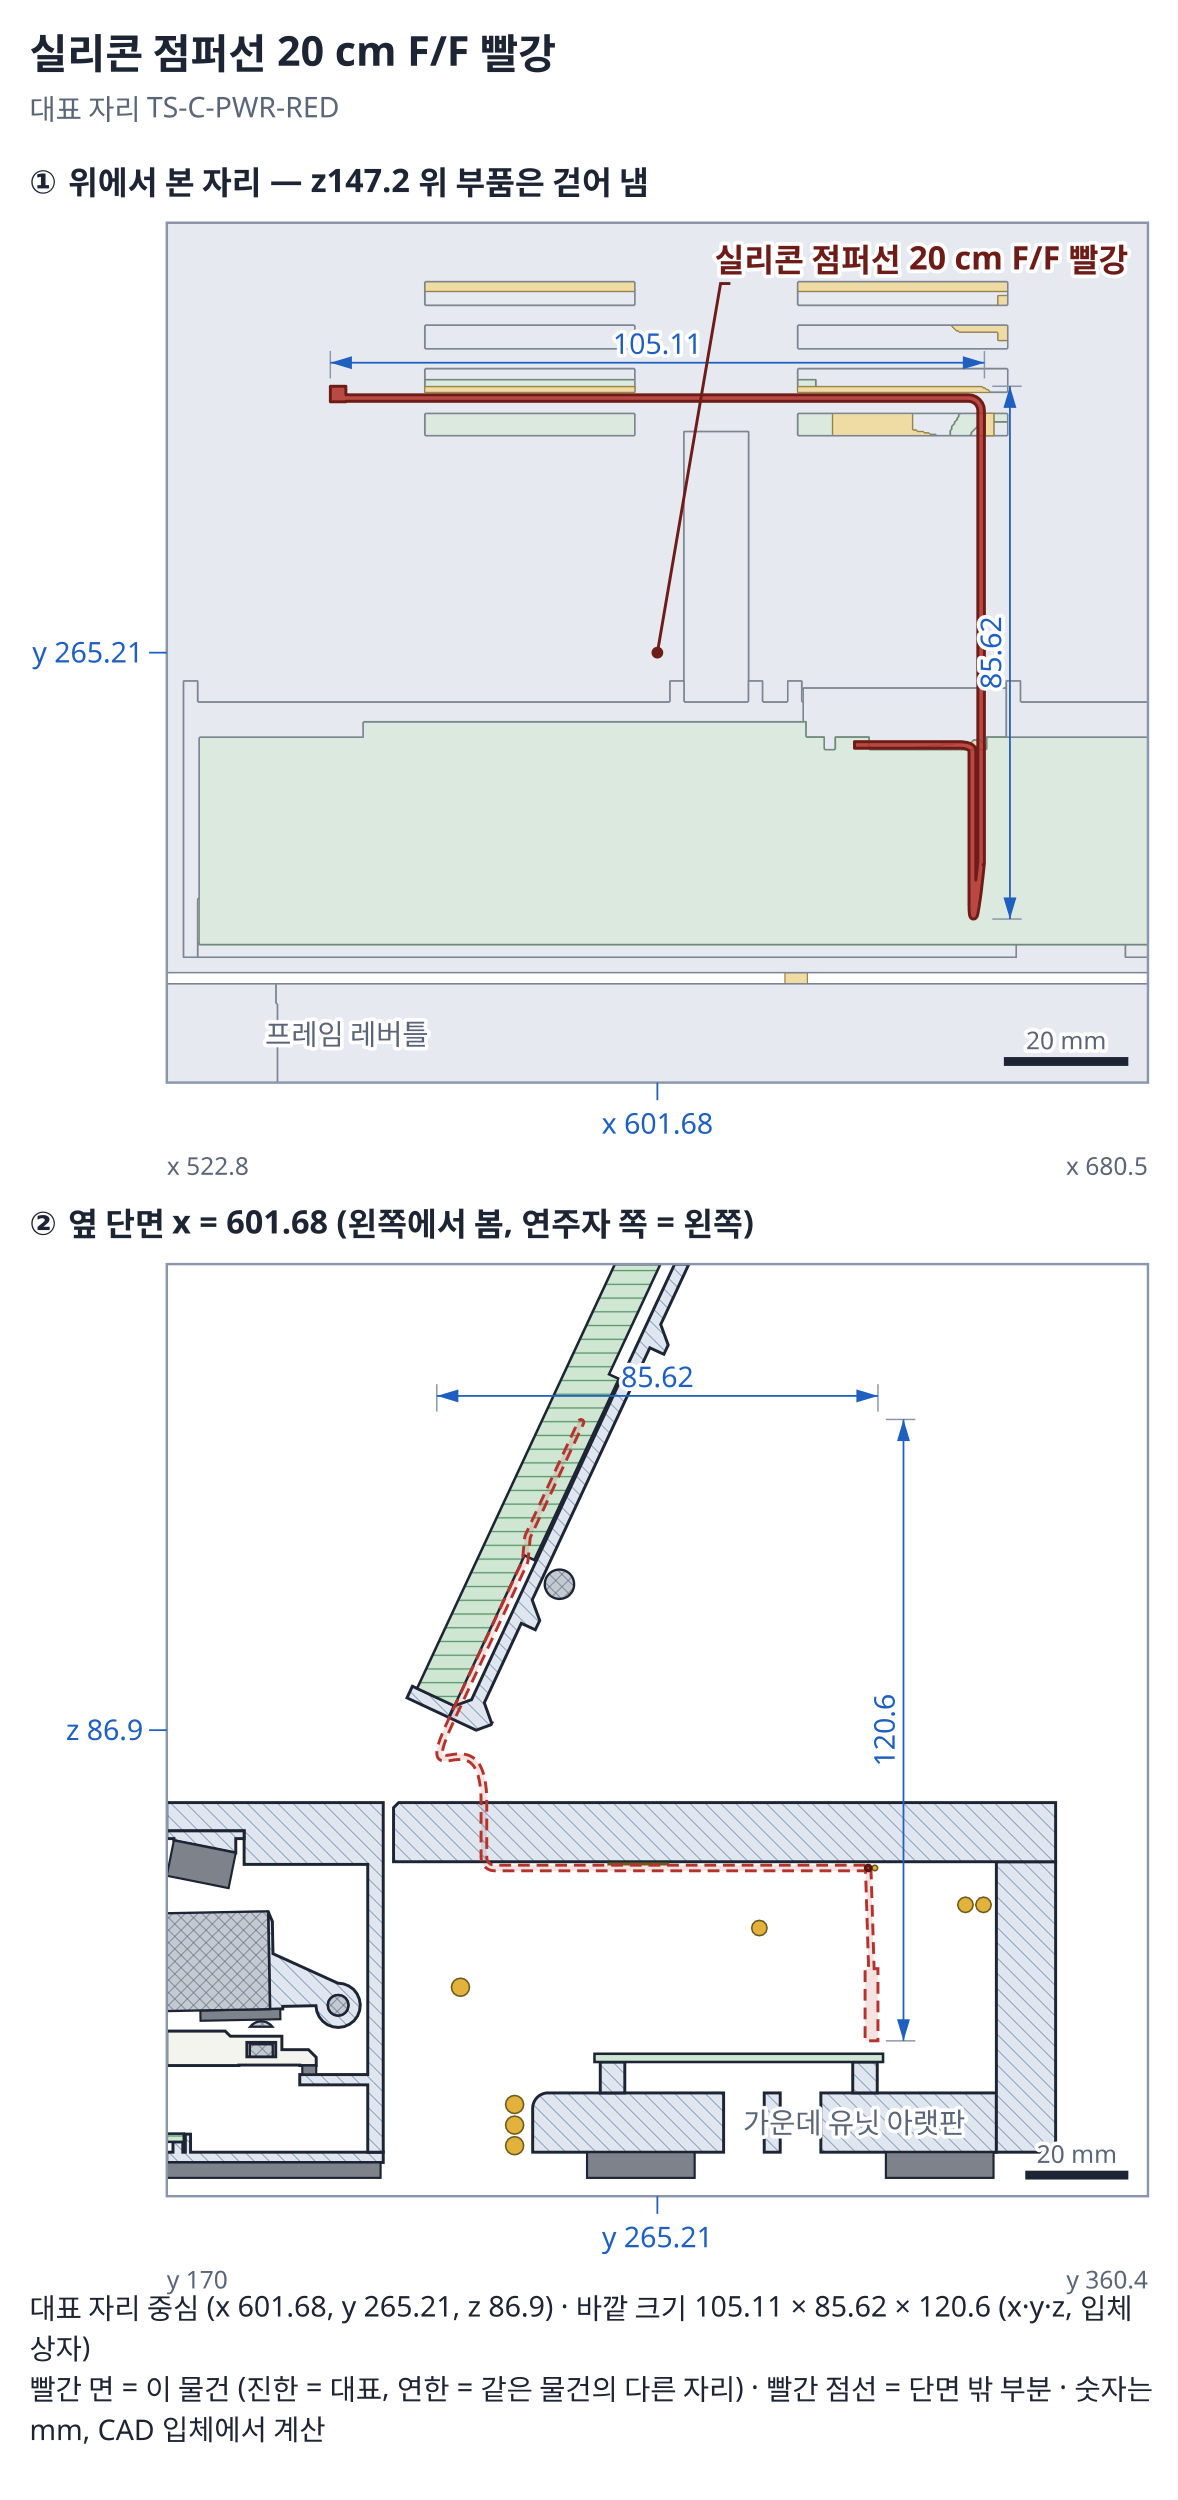
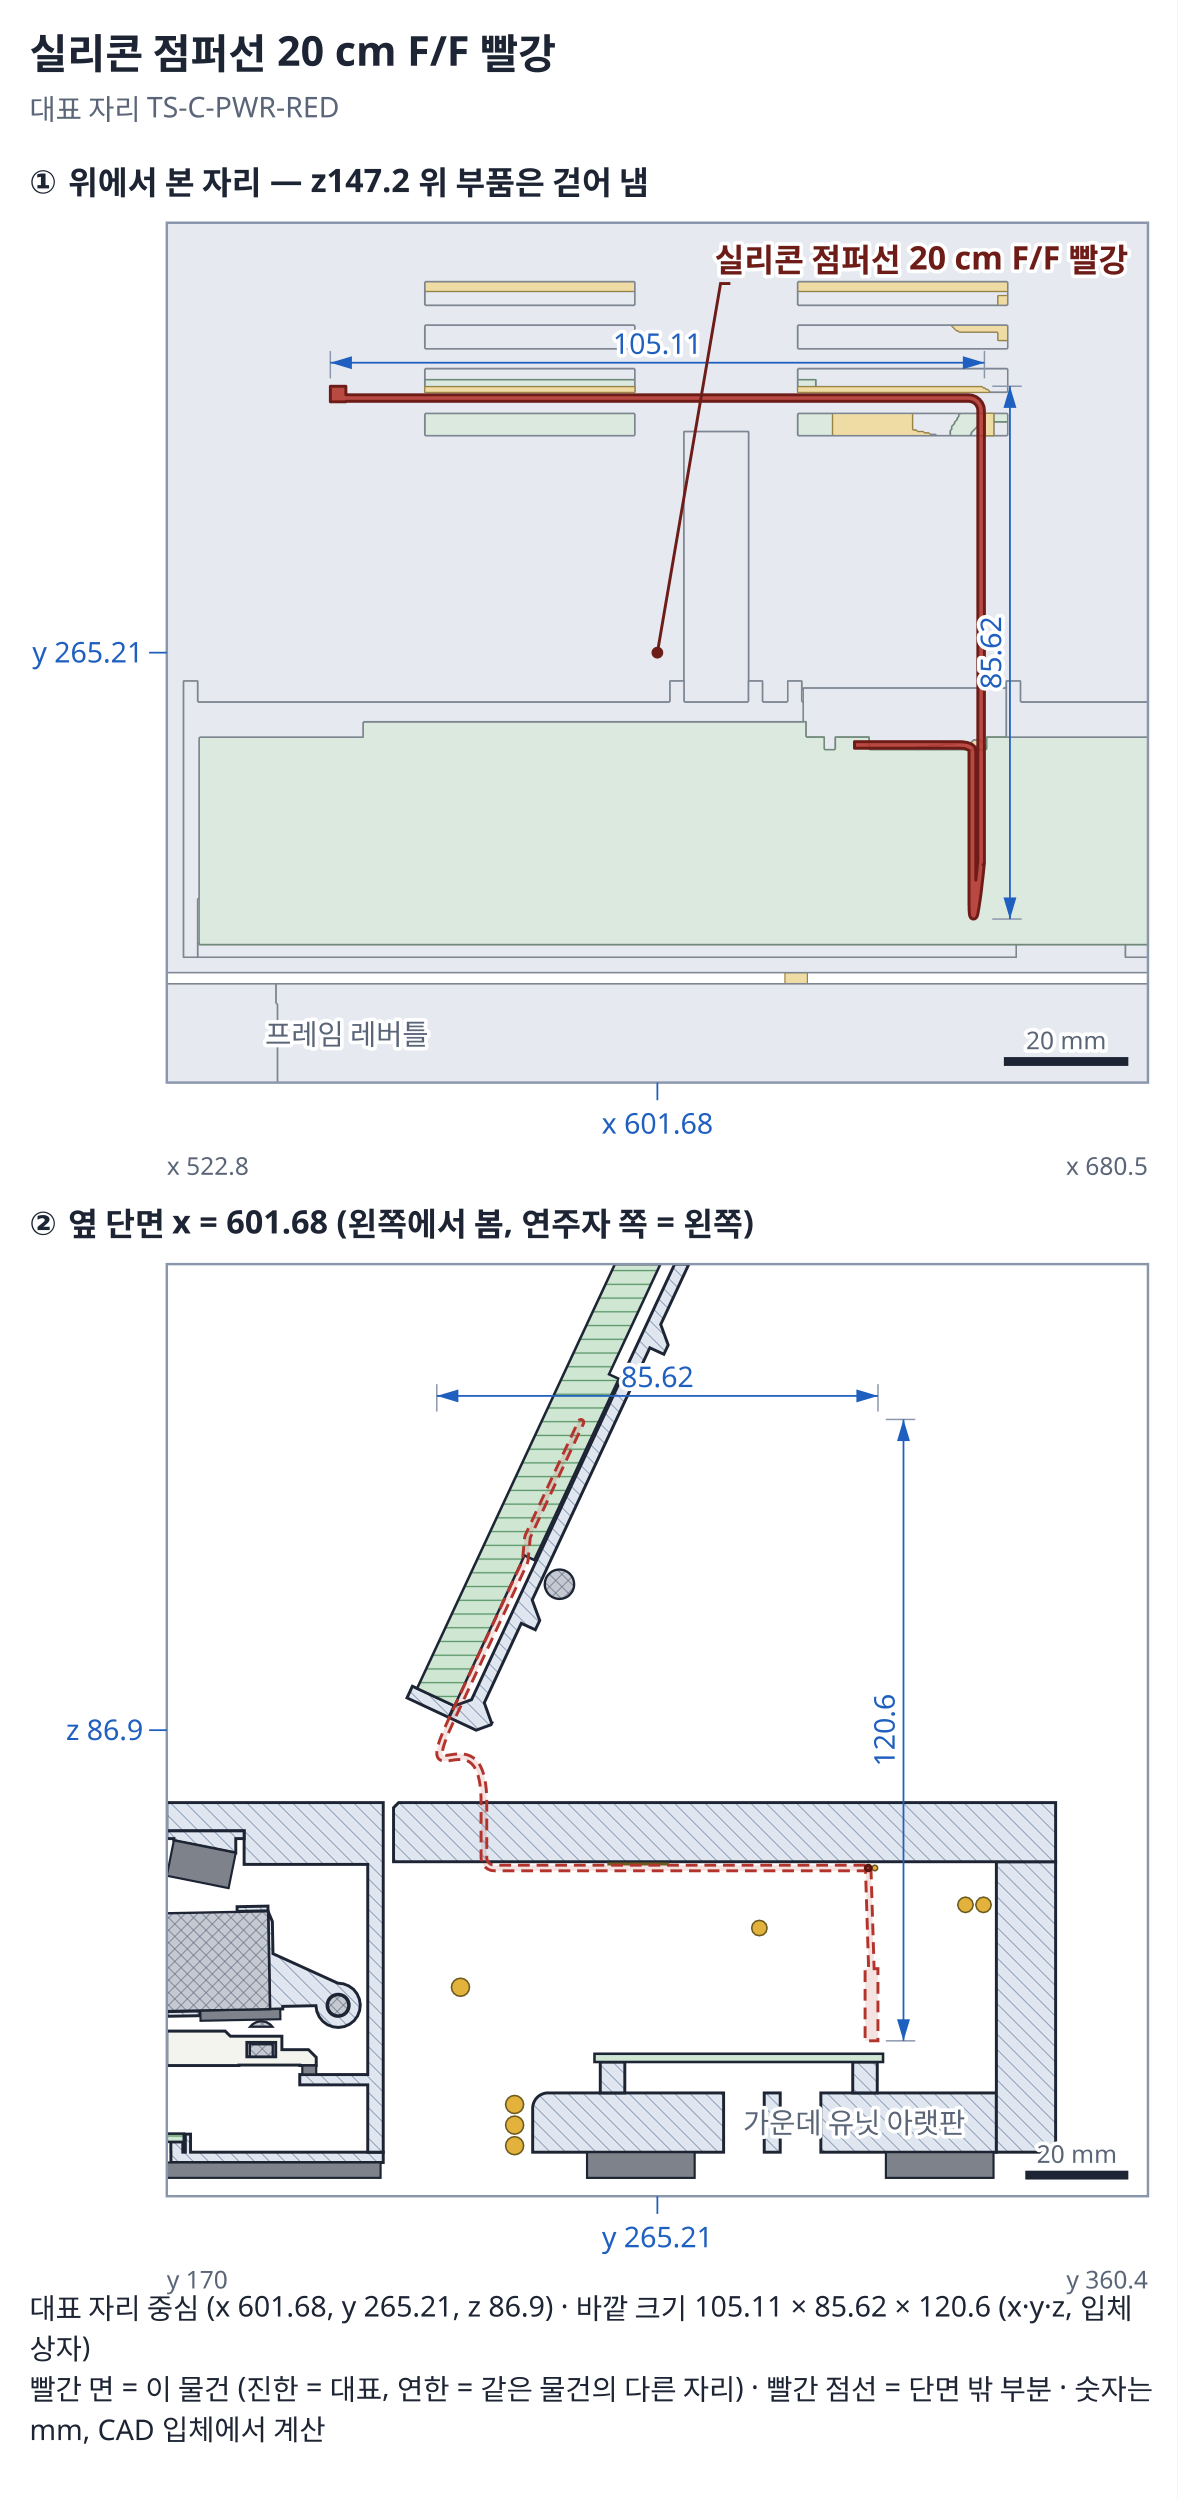
<svg xmlns="http://www.w3.org/2000/svg" viewBox="0 0 120 254.8" width="600" height="1274">
  <defs>
    <style>
.bg{fill:#ffffff}
.frame{fill:none;stroke:#1d2433;stroke-width:.5}
.t{font-family:'Apple SD Gothic Neo','Noto Sans KR','Malgun Gothic','IBM Plex Sans KR',sans-serif;fill:#1d2433}
.h{paint-order:stroke;stroke:#ffffff;stroke-width:.75;stroke-linejoin:round}
.tb{font-weight:700}
.td{fill:#1f5fbf}
.tm{fill:#5b6578}
.tr{fill:#c2410c}
.S-wood{fill:url(#hw);stroke:#1d2433;stroke-width:.4;stroke-linejoin:round}
.S-print{fill:url(#hp);stroke:#1d2433;stroke-width:.4;stroke-linejoin:round}
.S-metal{fill:url(#hm);stroke:#1d2433;stroke-width:.32;stroke-linejoin:round}
.S-rubber{fill:#50555e;stroke:#1d2433;stroke-width:.25}
.S-elec{fill:url(#he);stroke:#1d2433;stroke-width:.3}
.S-screen{fill:#3a4150;stroke:#1d2433;stroke-width:.3}
.S-cable{fill:#e3b23c;stroke:#6b5a1e;stroke-width:.18}
.S-ctx{fill:#eceef1;stroke:#a3aab5;stroke-width:.18}
.P-wood{fill:#f2e6d2;stroke:#39404d;stroke-width:.22;stroke-linejoin:round}
.P-print{fill:#e5ebf3;stroke:#39404d;stroke-width:.22;stroke-linejoin:round}
.P-metal{fill:#c9ced6;stroke:#39404d;stroke-width:.2}
.P-rubber{fill:#7d828b;stroke:#39404d;stroke-width:.18}
.P-elec{fill:#d3ead8;stroke:#39404d;stroke-width:.2}
.P-screen{fill:#596070;stroke:#39404d;stroke-width:.2}
.P-cable{fill:#f0cf7a;fill-opacity:.55;stroke:#8a7430;stroke-width:.14;stroke-opacity:.7}
.P-ctx{fill:#f2f3f5;stroke:#b3b9c3;stroke-width:.18}
.air{fill:#e8f1fb;stroke:none}
.hid{fill:none;stroke:#39404d;stroke-width:.24;stroke-dasharray:1.6 .9}
.hidc{fill:none;stroke:#c2410c;stroke-width:.28;stroke-dasharray:2.2 1.1}
.ph{fill:none;stroke:#5b6578;stroke-width:.3;stroke-dasharray:4 1 1 1}
.cl{fill:none;stroke:#6b7690;stroke-width:.2;stroke-dasharray:6 1.2 1 1.2}
.thin{fill:none;stroke:#39404d;stroke-width:.2}
.vis{fill:none;stroke:#1d2433;stroke-width:.3}
.sound{fill:none;stroke:#c2410c;stroke-width:.4;stroke-dasharray:3 1.2}
.ax{fill:none;stroke:#7a3fb5;stroke-width:.3;stroke-dasharray:5 1.2 1 1.2}
.keep{fill:none;stroke:#b42318;stroke-width:.3;stroke-dasharray:1.2 1}
.dm{fill:none;stroke:#1f5fbf;stroke-width:.18}
.ex{fill:none;stroke:#8a96ab;stroke-width:.15}
.ah{fill:#1f5fbf;stroke:none}
.ld{fill:none;stroke:#3d4555;stroke-width:.18}
.dot{fill:#3d4555}
.bal{fill:#ffffff;stroke:#1d2433;stroke-width:.25}
.secl{fill:none;stroke:#1d2433;stroke-width:.55}
.seca{fill:#1d2433}
.grid{fill:none;stroke:#1d2433;stroke-width:.25}
.grid2{fill:none;stroke:#8a96ab;stroke-width:.15}
.box{fill:#fbfbfc;stroke:#c3c9d3;stroke-width:.2}
.sheetply{fill:#fbf6ee;stroke:#1d2433;stroke-width:.35}
.zone{fill:#f4f6f9;stroke:#8a96ab;stroke-width:.2}
.datum{fill:none;stroke:#15803d;stroke-width:.9;stroke-linecap:round;stroke-opacity:.9}
.spot{fill:none;stroke:#c2410c;stroke-width:.32}
.spoth{fill:none;stroke:#c2410c;stroke-width:.32;stroke-dasharray:.45 .3}

.Zkw{fill:#fbfbf8;stroke:#7d8592;stroke-width:.16}.Zkb{fill:#aab0b9;stroke:#5d6672;stroke-width:.16}.Zpr{fill:#e6eaf0;stroke:#7d8592;stroke-width:.16}
.Zwd{fill:#efe4d0;stroke:#8a7a5e;stroke-width:.16}.Zel{fill:#dbe9df;stroke:#6f8a77;stroke-width:.16}.Zmt{fill:#d2d7de;stroke:#6f7887;stroke-width:.14}
.Zrb{fill:#c4c8ce;stroke:#6f7887;stroke-width:.14}.Zcb{fill:#efdca4;stroke:#9a8240;stroke-width:.12}
.Skw{fill:#f4f4ee;stroke:#1d2433;stroke-width:.3}.Skb{fill:#8e95a0;stroke:#1d2433;stroke-width:.3}.Spr{fill:url(#hp);stroke:#1d2433;stroke-width:.3}
.Swd{fill:url(#hw);stroke:#1d2433;stroke-width:.3}.Sel{fill:url(#he);stroke:#1d2433;stroke-width:.26}.Smt{fill:url(#hm);stroke:#1d2433;stroke-width:.24}
.Srb{fill:#7d828b;stroke:#1d2433;stroke-width:.22}.Scb{fill:#e3b23c;stroke:#6b5a1e;stroke-width:.16}
.HL{fill:#B3342D;fill-opacity:.88;stroke:#6e1c17;stroke-width:.3;stroke-linejoin:round}
.HLs{fill:#B3342D;stroke:#5a1511;stroke-width:.32;stroke-linejoin:round}
.HL2{fill:#B3342D;fill-opacity:.32;stroke:#B3342D;stroke-width:.2}
.HLp{fill:#B3342D;fill-opacity:.14;stroke:#B3342D;stroke-width:.3;stroke-dasharray:1.2 .7}
.HH{fill:#d9822b;fill-opacity:.35;stroke:#a35a12;stroke-width:.22}
.vf{fill:none;stroke:#8a96ab;stroke-width:.25}
.lead{fill:none;stroke:#6e1c17;stroke-width:.3}
.tl{fill:#6e1c17}
.nb{fill:#5b6578}
</style>
    <pattern id="hw" patternUnits="userSpaceOnUse" width="1.6" height="1.6" patternTransform="rotate(45)">
      <rect width="1.6" height="1.6" fill="#ecdcc2" />
      <line x1="0" y1="0" x2="0" y2="1.6" stroke="#a8875a" stroke-width=".22" />
    </pattern>
    <pattern id="hp" patternUnits="userSpaceOnUse" width="1.1" height="1.1" patternTransform="rotate(-45)">
      <rect width="1.1" height="1.1" fill="#dfe6ef" />
      <line x1="0" y1="0" x2="0" y2="1.1" stroke="#7f93b0" stroke-width=".16" />
    </pattern>
    <pattern id="hm" patternUnits="userSpaceOnUse" width=".9" height=".9" patternTransform="rotate(45)">
      <rect width=".9" height=".9" fill="#c3c8d1" />
      <path d="M0 0V.9M0 0H.9" stroke="#5d6778" stroke-width=".12" />
    </pattern>
    <pattern id="he" patternUnits="userSpaceOnUse" width="1.4" height="1.4">
      <rect width="1.4" height="1.4" fill="#cfe6d3" />
      <line x1="0" y1=".7" x2="1.4" y2=".7" stroke="#5f9a6c" stroke-width=".14" />
    </pattern>
    <clipPath id="c0">
      <rect x="17.00" y="22.70" width="100.00" height="87.64" />
    </clipPath>
    <clipPath id="c1">
      <rect x="17.00" y="128.84" width="100.00" height="95.00" />
    </clipPath>
  </defs>
  <rect class="bg" x="0" y="0" width="120" height="254.8" />
  <g class="L-geo">
    <path class="Zpr" fill-rule="evenodd" d="M64.71 29.70 43.29 29.70 43.29 31.13 64.71 31.13ZM101.71 30.23 101.82 30.13 102.71 30.13 102.71 29.70 81.29 29.70 81.29 31.13 101.71 31.13ZM64.71 33.13 43.29 33.13 43.29 35.56 64.71 35.56ZM102.71 34.70 101.82 34.70 101.71 34.60 101.71 33.84 97.82 33.84 97.67 33.70 97.53 33.70 96.96 33.13 81.29 33.13 81.29 35.56 102.71 35.56ZM64.71 37.56 43.29 37.56 43.29 38.70 64.71 38.70ZM102.71 37.56 81.29 37.56 81.29 38.70 83.04 38.70 83.14 38.80 83.14 39.41 100.04 39.41 100.18 39.56 100.33 39.56 100.47 39.70 100.61 39.70 100.90 39.99 102.71 39.99ZM96.86 43.94 97.00 43.80 97.00 43.52 97.29 43.23 97.29 43.09 97.57 42.80 97.57 42.66 97.71 42.52 97.71 42.37 97.87 42.22 97.83 42.13 93.00 42.13 93.00 43.84 93.33 43.84 93.47 43.99 94.04 43.99 94.18 44.13 94.61 44.13 94.76 44.27 95.33 44.27 95.47 44.41 96.86 44.41ZM102.71 42.99 101.29 42.99 101.29 44.41 102.71 44.41ZM99.71 43.44 99.63 43.40 99.00 44.03 99.00 44.17 98.84 44.33 98.88 44.41 99.71 44.41Z" clip-path="url(#c0)" />
    <path class="Zel" fill-rule="evenodd" d="M99.00 44.23 99.00 44.09 99.71 43.37 99.71 42.13 97.90 42.13 97.71 42.31 97.71 42.46 97.57 42.60 97.57 42.74 97.29 43.03 97.29 43.17 97.00 43.46 97.00 43.74 96.86 43.88 96.86 44.41 98.82 44.41ZM102.71 42.13 101.29 42.13 101.29 42.99 102.71 42.99Z" clip-path="url(#c0)" />
    <path class="Zcb" fill-rule="evenodd" d="M82.29 99.13 80.00 99.13 80.00 100.27 82.29 100.27Z" clip-path="url(#c0)" />
    <path class="Zel" fill-rule="evenodd" d="M64.71 38.70 43.29 38.70 43.29 39.41 64.71 39.41ZM83.14 38.70 81.29 38.70 81.29 39.41 83.14 39.41ZM64.71 42.13 43.29 42.13 43.29 44.41 64.71 44.41Z" clip-path="url(#c0)" />
    <path class="Zel" fill-rule="evenodd" d="M84.86 42.13 81.29 42.13 81.29 44.41 84.86 44.41Z" clip-path="url(#c0)" />
    <path class="Zcb" fill-rule="evenodd" d="M64.71 28.70 43.29 28.70 43.29 29.70 64.71 29.70ZM102.71 28.70 81.29 28.70 81.29 29.70 102.71 29.70Z" clip-path="url(#c0)" />
    <path class="Zcb" fill-rule="evenodd" d="M102.71 30.13 101.71 30.13 101.71 31.13 102.71 31.13ZM102.71 33.13 97.02 33.13 96.99 33.22 97.47 33.70 97.61 33.70 97.76 33.84 101.61 33.84 101.71 33.94 101.71 34.70 102.71 34.70ZM94.87 44.33 94.67 44.13 94.24 44.13 94.10 43.99 93.53 43.99 93.39 43.84 93.10 43.84 93.00 43.74 93.00 42.13 84.86 42.13 84.86 44.41 94.83 44.41Z" clip-path="url(#c0)" />
    <path class="Zpr" fill-rule="evenodd" d="M28.29 102.31 28.14 102.17 28.14 100.27 17.00 100.27 17.00 110.41 28.29 110.41Z" clip-path="url(#c0)" />
    <path class="Zpr" fill-rule="evenodd" d="M117.00 100.27 28.14 100.27 28.14 102.23 28.29 102.37 28.29 110.41 117.00 110.41Z" clip-path="url(#c0)" />
    <path class="Zpr" fill-rule="evenodd" d="M43.29 31.03 43.29 28.80 43.39 28.70 64.61 28.70 64.71 28.80 64.71 31.03 64.61 31.13 43.39 31.13ZM81.29 31.03 81.29 28.80 81.39 28.70 102.61 28.70 102.71 28.80 102.71 31.03 102.61 31.13 81.39 31.13ZM43.29 35.46 43.29 33.23 43.39 33.13 64.61 33.13 64.71 33.23 64.71 35.46 64.61 35.56 43.39 35.56ZM81.29 35.46 81.29 33.23 81.39 33.13 102.61 33.13 102.71 33.23 102.71 35.46 102.61 35.56 81.39 35.56ZM43.29 39.88 43.29 37.66 43.39 37.56 64.61 37.56 64.71 37.66 64.71 39.88 64.61 39.99 43.39 39.99ZM81.29 39.88 81.29 37.66 81.39 37.56 102.61 37.56 102.71 37.66 102.71 39.88 102.61 39.99 81.39 39.99ZM43.29 44.31 43.29 42.23 43.39 42.13 64.61 42.13 64.71 42.23 64.71 44.31 64.61 44.41 43.39 44.41ZM81.29 44.31 81.29 42.23 81.39 42.13 102.61 42.13 102.71 42.23 102.71 44.31 102.61 44.41 81.39 44.41ZM117.00 97.56 114.82 97.56 114.71 97.46 114.71 96.27 103.57 96.27 103.57 97.46 103.47 97.56 18.82 97.56 18.71 97.46 18.71 69.52 18.82 69.41 20.04 69.41 20.14 69.52 20.14 71.56 68.29 71.56 68.29 69.52 68.39 69.41 69.71 69.41 69.71 44.09 69.82 43.99 76.18 43.99 76.29 44.09 76.29 69.41 77.61 69.41 77.71 69.52 77.71 71.56 80.29 71.56 80.29 69.52 80.39 69.41 81.61 69.41 81.71 69.52 81.71 70.25 81.80 70.28 81.96 70.13 102.57 70.13 102.57 69.52 102.67 69.41 103.90 69.41 104.00 69.52 104.00 71.56 117.00 71.56 117.00 22.70 17.00 22.70 17.00 99.13 117.00 99.13Z" clip-path="url(#c0)" />
    <path class="Zpr" fill-rule="evenodd" d="M103.57 96.27 20.39 96.27 20.23 96.12 20.14 96.15 20.14 97.56 103.57 97.56Z" clip-path="url(#c0)" />
    <path class="Zpr" fill-rule="evenodd" d="M117.00 96.27 114.71 96.27 114.71 97.56 117.00 97.56Z" clip-path="url(#c0)" />
    <path class="Zpr" fill-rule="evenodd" d="M76.29 43.99 69.71 43.99 69.71 71.56 76.29 71.56Z" clip-path="url(#c0)" />
    <path class="Zcb" fill-rule="evenodd" d="M64.71 39.41 43.29 39.41 43.29 39.99 64.71 39.99ZM100.87 39.90 100.67 39.70 100.53 39.70 100.39 39.56 100.24 39.56 100.10 39.41 81.29 39.41 81.29 39.99 100.83 39.99ZM101.29 42.13 100.43 42.13 100.43 44.41 101.29 44.41ZM100.43 75.88 99.96 75.41 99.18 75.41 99.00 75.60 99.00 75.80 99.33 76.13 99.47 76.13 99.57 76.23 99.57 76.41 100.43 76.41Z" clip-path="url(#c0)" />
    <path class="Zpr" fill-rule="evenodd" d="M85.14 75.23 85.24 75.13 88.47 75.13 88.57 75.23 88.57 76.41 92.10 76.41 92.24 76.27 93.39 76.27 93.53 76.13 94.67 76.13 94.82 75.99 95.96 75.99 96.10 75.84 97.24 75.84 97.39 75.70 98.76 75.70 98.91 75.86 99.00 75.82 99.00 75.66 99.24 75.41 99.90 75.41 100.48 76.00 100.57 75.96 100.57 75.23 100.67 75.13 102.57 75.13 102.57 70.13 81.86 70.13 81.86 73.56 82.04 73.56 82.14 73.66 82.14 75.13 83.90 75.13 84.00 75.23 84.00 76.41 85.14 76.41ZM99.64 76.06 99.36 76.06 99.36 76.34 99.64 76.34Z" clip-path="url(#c0)" />
    <path class="Zel" fill-rule="evenodd" d="M117.00 75.13 100.57 75.13 100.57 76.31 100.47 76.41 88.67 76.41 88.57 76.31 88.57 75.13 85.14 75.13 85.14 76.31 85.04 76.41 84.10 76.41 84.00 76.31 84.00 75.13 82.24 75.13 82.14 75.03 82.14 73.56 37.00 73.56 37.00 75.03 36.90 75.13 20.29 75.13 20.29 96.27 117.00 96.27Z" clip-path="url(#c0)" />
    <path class="Zpr" fill-rule="evenodd" d="M20.14 91.66 20.29 91.52 20.29 75.23 20.39 75.13 37.00 75.13 37.00 73.66 37.10 73.56 81.86 73.56 81.86 71.60 81.71 71.46 81.71 69.41 80.29 69.41 80.29 71.46 80.18 71.56 77.82 71.56 77.71 71.46 77.71 69.41 76.29 69.41 76.29 71.46 76.18 71.56 69.82 71.56 69.71 71.46 69.71 69.41 68.29 69.41 68.29 71.46 68.18 71.56 20.24 71.56 20.14 71.46 20.14 69.41 18.71 69.41 18.71 97.56 20.14 97.56ZM117.00 71.56 104.10 71.56 104.00 71.46 104.00 69.41 102.57 69.41 102.57 75.13 117.00 75.13Z" clip-path="url(#c0)" />
-     <path class="Spr" fill-rule="evenodd" d="M35.09 206.55 35.63 206.31 36.09 205.95 36.44 205.47 36.65 204.92 36.72 204.34 36.63 203.76 36.39 203.21 36.03 202.75 35.55 202.41 35.00 202.19 34.42 202.12 27.82 199.12 27.76 195.84 27.32 194.80 27.51 204.78 28.82 204.75 28.82 204.49 32.20 204.42 32.29 205.00 32.53 205.55 32.90 206.01 33.37 206.36 33.92 206.57 34.50 206.64ZM34.30 205.39 34.13 205.35 33.97 205.28 33.82 205.18 33.69 205.05 33.58 204.91 33.51 204.75 33.46 204.58 33.44 204.40 33.45 204.22 33.49 204.05 33.56 203.89 33.66 203.74 33.79 203.61 33.93 203.50 34.09 203.43 34.26 203.38 34.44 203.36 34.62 203.37 34.79 203.41 34.96 203.48 35.10 203.58 35.23 203.71 35.34 203.85 35.42 204.01 35.47 204.18 35.49 204.36 35.47 204.54 35.43 204.71 35.36 204.88 35.26 205.02 35.13 205.15 34.99 205.26 34.83 205.34 34.66 205.39 34.48 205.40Z" clip-path="url(#c1)" />
-     <path class="Spr" fill-rule="evenodd" d="M39.06 219.35 19.42 219.35 19.42 217.51 18.89 217.51 18.89 219.35 18.63 219.35 18.63 218.30 17.63 218.30 17.63 219.35 17.00 219.35 17.00 220.40 39.06 220.40Z" clip-path="url(#c1)" />
+     <path class="Spr" fill-rule="evenodd" d="M35.09 206.55 35.63 206.31 36.09 205.95 36.44 205.47 36.65 204.92 36.72 204.34 36.63 203.76 36.39 203.21 36.03 202.75 35.55 202.41 35.00 202.19 34.42 202.12 27.82 199.12 27.76 195.84 27.32 194.80 27.36 196.74 27.15 196.75 27.15 197.06 27.36 197.06 27.47 202.52 27.26 202.52 27.26 202.84 27.47 202.83 27.51 204.78 28.82 204.75 28.82 204.49 32.20 204.42 32.29 205.00 32.53 205.55 32.90 206.01 33.37 206.36 33.92 206.57 34.50 206.64ZM34.30 205.50 34.12 205.46 33.96 205.39 33.80 205.30 33.66 205.18 33.54 205.04 33.45 204.88 33.38 204.72 33.34 204.54 33.33 204.36 33.35 204.18 33.40 204.00 33.47 203.83 33.57 203.68 33.70 203.55 33.84 203.44 34.00 203.35 34.17 203.29 34.35 203.26 34.53 203.25 34.71 203.28 34.88 203.33 35.05 203.41 35.19 203.52 35.32 203.65 35.43 203.80 35.51 203.96 35.56 204.13 35.59 204.31 35.58 204.50 35.55 204.67 35.49 204.85 35.40 205.00 35.29 205.15 35.16 205.27 35.00 205.37 34.84 205.44 34.66 205.49 34.48 205.51Z" clip-path="url(#c1)" />
+     <path class="Spr" fill-rule="evenodd" d="M27.32 194.75 27.31 194.27 24.16 194.33 24.17 194.81ZM20.38 205.44 20.37 204.96 17.00 205.03 17.00 205.50Z" clip-path="url(#c1)" />
+     <path class="Spr" fill-rule="evenodd" d="M39.06 219.35 19.42 219.35 19.42 217.51 18.89 217.51 18.89 219.35 18.63 219.35 18.63 218.30 17.41 218.30 17.41 219.30 17.42 219.30 17.42 220.40 39.06 220.40Z" clip-path="url(#c1)" />
    <path class="Spr" fill-rule="evenodd" d="M39.06 183.72 17.00 183.72 17.00 186.60 24.88 186.60 24.88 190.02 37.48 190.02 37.48 211.44 30.55 211.44 30.55 212.49 37.48 212.49 37.48 219.35 39.06 219.35Z" clip-path="url(#c1)" />
    <path class="Spr" fill-rule="evenodd" d="M24.03 187.39 24.88 187.39 24.88 186.60 17.00 186.60 17.00 187.39 17.72 187.39 17.72 187.58 24.03 188.84Z" clip-path="url(#c1)" />
    <path class="Spr" fill-rule="evenodd" d="M73.75 213.31 55.80 213.31 55.66 213.32 55.45 213.36 55.26 213.43 55.07 213.52 54.90 213.63 54.75 213.77 54.61 213.92 54.50 214.10 54.41 214.28 54.34 214.48 54.30 214.68 54.29 214.88 54.29 219.35 73.75 219.35ZM79.52 213.31 77.89 213.31 77.89 219.35 79.52 219.35ZM101.55 213.31 83.66 213.31 83.66 219.35 101.55 219.35Z" clip-path="url(#c1)" />
    <path class="Spr" fill-rule="evenodd" d="M107.59 189.75 101.55 189.75 101.55 219.35 107.59 219.35Z" clip-path="url(#c1)" />
    <path class="Spr" fill-rule="evenodd" d="M107.59 183.72 40.63 183.72 40.11 184.24 40.11 189.75 107.59 189.75Z" clip-path="url(#c1)" />
    <path class="Spr" fill-rule="evenodd" d="M50.05 175.78 50.12 175.63 50.11 175.63 49.36 173.55 53.13 165.45 54.56 166.11 55.01 165.16 54.24 163.07 66.23 137.37 67.66 138.03 68.10 137.08 67.34 134.99 70.21 128.84 68.76 128.84 48.06 173.23 46.32 173.86 45.76 175.05 48.53 176.34Z" clip-path="url(#c1)" />
    <path class="Spr" fill-rule="evenodd" d="M46.29 173.85 42.03 171.86 41.48 173.05 45.74 175.04Z" clip-path="url(#c1)" />
    <path class="Spr" fill-rule="evenodd" d="M63.68 210.16 61.18 210.16 61.18 213.31 63.68 213.31Z" clip-path="url(#c1)" />
    <path class="Spr" fill-rule="evenodd" d="M89.41 210.16 86.91 210.16 86.91 213.31 89.41 213.31Z" clip-path="url(#c1)" />
    <path class="Skw" fill-rule="evenodd" d="M24.35 210.47 30.55 210.47 30.55 210.52 32.23 210.52 32.23 209.68 31.44 208.90 28.73 208.90 28.73 207.53 23.48 207.53 22.95 207.01 17.00 207.01 17.00 210.52 24.35 210.52ZM25.16 208.16 28.10 208.16 28.10 209.63 25.16 209.63Z" clip-path="url(#c1)" />
    <path class="Srb" fill-rule="evenodd" d="M32.23 210.52 30.81 210.52 30.81 211.42 32.23 211.42Z" clip-path="url(#c1)" />
    <path class="Srb" fill-rule="evenodd" d="M28.58 205.80 28.56 204.75 20.42 204.91 20.44 205.96Z" clip-path="url(#c1)" />
    <path class="Srb" fill-rule="evenodd" d="M24.03 188.84 17.72 187.58 17.00 191.18 23.30 192.44Z" clip-path="url(#c1)" />
    <path class="Srb" fill-rule="evenodd" d="M38.79 220.40 17.00 220.40 17.00 221.97 38.79 221.97Z" clip-path="url(#c1)" />
    <path class="Srb" fill-rule="evenodd" d="M70.80 219.35 59.83 219.35 59.83 221.97 70.80 221.97Z" clip-path="url(#c1)" />
    <path class="Srb" fill-rule="evenodd" d="M101.26 219.35 90.29 219.35 90.29 221.97 101.26 221.97Z" clip-path="url(#c1)" />
    <path class="Sel" fill-rule="evenodd" d="M18.73 217.46 17.00 217.46 17.00 218.30 18.73 218.30Z" clip-path="url(#c1)" />
    <path class="Sel" fill-rule="evenodd" d="M90.00 209.32 60.59 209.32 60.59 210.16 90.00 210.16Z" clip-path="url(#c1)" />
    <path class="Sel" fill-rule="evenodd" d="M53.46 158.53 54.46 159.00 63.07 140.53 62.07 140.07 67.31 128.84 62.67 128.84 42.51 172.08 46.32 173.86Z" clip-path="url(#c1)" />
    <path class="Smt" fill-rule="evenodd" d="M27.63 206.42 27.51 206.31 27.39 206.24 27.21 206.13 27.13 206.10 27.04 206.07 26.90 206.04 26.76 206.02 26.63 206.01 26.50 206.02 26.36 206.04 26.22 206.07 26.14 206.10 26.06 206.13 25.87 206.24 25.75 206.31 25.64 206.42 25.51 206.56 27.75 206.56Z" clip-path="url(#c1)" />
    <path class="Smt" fill-rule="evenodd" d="M27.80 208.35 25.46 208.35 25.46 209.61 27.80 209.61Z" clip-path="url(#c1)" />
    <path class="Smt" fill-rule="evenodd" d="M27.51 204.77 27.32 194.80 17.00 195.00 17.00 204.97Z" clip-path="url(#c1)" />
    <path class="Smt" fill-rule="evenodd" d="M34.87 205.35 35.20 205.12 35.43 204.78 35.51 204.38 35.43 203.98 35.20 203.64 34.87 203.41 34.46 203.33 34.06 203.41 33.72 203.64 33.49 203.98 33.41 204.38 33.49 204.78 33.72 205.12 34.06 205.35 34.46 205.43Z" clip-path="url(#c1)" />
    <path class="Smt" fill-rule="evenodd" d="M57.27 162.94 57.45 162.90 57.62 162.84 57.78 162.76 57.93 162.66 58.06 162.54 58.18 162.40 58.29 162.26 58.38 162.10 58.44 161.93 58.49 161.76 58.51 161.58 58.51 161.40 58.49 161.22 58.45 161.04 58.39 160.87 58.31 160.71 58.21 160.56 58.09 160.42 57.96 160.30 57.81 160.20 57.65 160.11 57.48 160.04 57.31 160.00 57.13 159.97 56.95 159.97 56.77 159.99 56.59 160.03 56.42 160.09 56.26 160.17 56.11 160.28 55.98 160.39 55.85 160.53 55.75 160.67 55.66 160.83 55.60 161.00 55.55 161.18 55.53 161.36 55.52 161.54 55.54 161.72 55.58 161.89 55.65 162.06 55.73 162.22 55.83 162.37 55.95 162.51 56.08 162.63 56.23 162.74 56.39 162.82 56.55 162.89 56.73 162.93 56.91 162.96 57.09 162.96Z" clip-path="url(#c1)" />
    <path class="Scb" fill-rule="evenodd" d="M52.80 217.44 53.10 217.24 53.30 216.94 53.37 216.59 53.30 216.24 53.10 215.94 52.80 215.74 52.45 215.67 52.10 215.74 51.80 215.94 51.60 216.24 51.53 216.59 51.60 216.94 51.80 217.24 52.10 217.44 52.45 217.51Z" clip-path="url(#c1)" />
    <path class="Scb" fill-rule="evenodd" d="M52.80 219.54 53.10 219.34 53.30 219.04 53.37 218.69 53.30 218.34 53.10 218.04 52.80 217.84 52.45 217.77 52.10 217.84 51.80 218.04 51.60 218.34 51.53 218.69 51.60 219.04 51.80 219.34 52.10 219.54 52.45 219.61Z" clip-path="url(#c1)" />
    <path class="Scb" fill-rule="evenodd" d="M52.80 215.34 53.10 215.14 53.30 214.84 53.37 214.49 53.30 214.14 53.10 213.84 52.80 213.64 52.45 213.57 52.10 213.64 51.80 213.84 51.60 214.14 51.53 214.49 51.60 214.84 51.80 215.14 52.10 215.34 52.45 215.41Z" clip-path="url(#c1)" />
    <path class="Scb" fill-rule="evenodd" d="M47.29 203.39 47.58 203.19 47.78 202.89 47.85 202.54 47.78 202.19 47.58 201.89 47.29 201.69 46.93 201.62 46.58 201.69 46.28 201.89 46.08 202.19 46.01 202.54 46.08 202.89 46.28 203.19 46.58 203.39 46.93 203.46Z" clip-path="url(#c1)" />
    <path class="Scb" fill-rule="evenodd" d="M98.79 194.82 99.08 194.53 99.19 194.14 99.08 193.75 98.79 193.46 98.40 193.35 98.01 193.46 97.72 193.75 97.61 194.14 97.72 194.53 98.01 194.82 98.40 194.93Z" clip-path="url(#c1)" />
    <path class="Scb" fill-rule="evenodd" d="M77.79 197.19 78.08 196.90 78.18 196.50 78.08 196.11 77.79 195.82 77.39 195.72 77.00 195.82 76.71 196.11 76.61 196.50 76.71 196.90 77.00 197.19 77.39 197.29Z" clip-path="url(#c1)" />
    <path class="Scb" fill-rule="evenodd" d="M100.63 194.82 100.92 194.53 101.03 194.14 100.92 193.75 100.63 193.46 100.24 193.35 99.84 193.46 99.56 193.75 99.45 194.14 99.56 194.53 99.84 194.82 100.24 194.93Z" clip-path="url(#c1)" />
    <path class="Scb" fill-rule="evenodd" d="M68.12 189.90 61.98 189.90 61.98 190.05 68.12 190.05Z" clip-path="url(#c1)" />
    <path class="Scb" fill-rule="evenodd" d="M89.34 190.62 89.44 190.47 89.44 190.29 89.33 190.15 89.16 190.10 88.99 190.15 88.89 190.30 88.89 190.48 89.00 190.62 89.17 190.67Z" clip-path="url(#c1)" />
  </g>
  <g class="L-over">
    <path class="HL" fill-rule="evenodd" d="M99.37 93.64 99.38 93.64 99.54 93.48 99.55 93.47 99.57 93.43 99.59 93.39 99.60 93.34 99.63 93.27 99.67 93.11 99.72 92.82 99.79 92.41 99.82 92.21 99.89 91.75 99.96 91.25 100.03 90.71 100.08 90.24 100.19 89.31 100.26 88.64 100.33 87.97 100.20 88.15 100.33 87.97 100.33 86.60 100.33 41.84 100.28 41.42 100.12 41.04 99.86 40.71 99.53 40.45 99.14 40.29 98.73 40.24 35.73 40.24 35.25 40.23 35.25 39.37 33.67 39.37 33.67 40.95 35.25 40.95 35.25 40.90 98.73 40.90 98.97 40.94 99.19 41.03 99.39 41.18 99.53 41.37 99.63 41.60 99.66 41.84 99.66 86.60 99.66 87.77 99.55 88.88 99.45 89.70 99.45 76.43 99.40 76.25 99.31 76.08 99.15 75.92 98.91 75.79 98.60 75.68 98.23 75.62 98.18 75.61 97.84 75.59 87.09 75.59 87.09 76.26 97.84 76.26 98.13 76.27 98.35 76.31 98.56 76.38 98.72 76.47 98.76 76.51 98.76 91.86 98.76 92.21 98.77 92.51 98.77 92.76 98.79 92.96 98.80 93.12 98.82 93.25 98.83 93.33 98.94 93.55 98.95 93.57 99.15 93.67 99.16 93.67Z" clip-path="url(#c0)" />
    <rect class="vf" x="17.000" y="22.700" width="100.000" height="87.638" />
    <rect class="seca" x="102.315" y="107.738" width="12.685" height="0.900" />
    <path class="HLp" fill-rule="evenodd" d="M89.48 200.65 89.09 200.65 88.80 191.43 88.77 190.57 88.76 190.29 88.65 190.15 88.48 190.10 50.37 190.10 50.18 190.07 49.99 189.99 49.84 189.87 49.71 189.72 49.64 189.53 49.61 189.33 49.61 183.71 49.60 182.99 49.56 182.38 49.49 181.80 49.41 181.33 49.40 181.27 49.30 180.87 49.28 180.80 49.16 180.45 49.15 180.41 49.02 180.12 48.98 180.04 48.86 179.82 48.83 179.78 48.80 179.73 48.67 179.56 48.63 179.52 48.60 179.48 48.47 179.34 48.42 179.30 48.38 179.26 48.27 179.18 48.23 179.14 48.18 179.11 48.02 179.02 47.97 178.99 47.91 178.96 47.75 178.90 47.70 178.88 47.53 178.83 47.44 178.81 47.26 178.78 47.22 178.78 47.03 178.76 46.97 178.76 46.78 178.76 46.54 178.77 46.33 178.79 46.11 178.82 45.73 178.88 45.57 178.90 45.44 178.91 45.40 178.91 45.30 178.90 45.23 178.90 45.19 178.89 45.17 178.88 45.15 178.87 45.13 178.86 45.12 178.85 45.11 178.83 45.11 178.81 45.10 178.77 45.09 178.73 45.09 178.66 45.09 178.56 45.09 178.53 45.12 178.36 45.13 178.32 45.18 178.09 45.28 177.77 45.41 177.39 45.57 176.98 45.77 176.48 46.02 175.93 46.30 175.30 53.71 159.43 53.74 159.36 53.76 159.28 53.78 159.21 53.80 159.14 53.82 159.06 53.82 158.99 54.03 156.85 54.03 156.81 54.04 156.77 54.05 156.72 54.06 156.68 54.08 156.64 54.10 156.60 59.02 146.03 59.49 145.05 59.49 144.87 59.38 144.73 59.21 144.67 59.04 144.73 58.94 144.87 58.51 145.79 53.58 156.36 53.55 156.43 53.53 156.50 53.50 156.57 53.49 156.65 53.47 156.72 53.46 156.80 53.26 158.93 53.26 158.98 53.25 159.02 53.24 159.06 53.22 159.10 53.21 159.15 53.19 159.19 45.79 175.07 45.50 175.70 45.26 176.25 45.05 176.76 44.87 177.21 44.74 177.58 44.64 177.93 44.62 177.98 44.56 178.24 44.53 178.45 44.52 178.56 44.52 178.67 44.52 178.74 44.52 178.80 44.54 178.88 44.54 178.92 44.56 178.98 44.58 179.05 44.61 179.11 44.62 179.13 44.66 179.19 44.69 179.22 44.72 179.27 44.75 179.29 44.80 179.33 44.85 179.37 44.90 179.39 44.93 179.41 44.98 179.43 45.02 179.44 45.07 179.45 45.13 179.46 45.22 179.47 45.28 179.48 45.33 179.48 45.42 179.48 45.59 179.47 45.79 179.45 46.17 179.39 46.38 179.36 46.57 179.34 46.78 179.33 46.95 179.33 46.99 179.33 47.14 179.35 47.19 179.35 47.32 179.37 47.38 179.39 47.50 179.42 47.56 179.44 47.68 179.49 47.74 179.52 47.85 179.58 47.90 179.62 48.01 179.71 48.06 179.75 48.17 179.87 48.21 179.92 48.34 180.08 48.35 180.11 48.47 180.32 48.50 180.37 48.61 180.63 48.63 180.67 48.73 180.97 48.74 181.01 48.83 181.39 48.84 181.42 48.92 181.89 48.98 182.44 49.02 183.03 49.03 183.72 49.03 189.34 49.08 189.68 49.21 190.00 49.43 190.28 49.70 190.49 50.03 190.63 50.37 190.67 88.22 190.67 88.24 191.44 88.53 200.65 88.17 200.65 88.17 208.00 89.48 208.00Z" clip-path="url(#c1)" />
    <path class="HLs" fill-rule="evenodd" d="M88.66 190.62 88.76 190.47 88.76 190.29 88.65 190.15 88.48 190.10 88.31 190.15 88.21 190.30 88.21 190.48 88.32 190.62 88.49 190.67Z" clip-path="url(#c1)" />
    <rect class="vf" x="17.000" y="128.838" width="100.000" height="95.000" />
    <rect class="seca" x="104.497" y="221.238" width="10.503" height="0.900" />
  </g>
  <g class="L-dim">
    <path class="dm" d="M67.000 110.338 L67.000 112.138" />
    <path class="dm" d="M15.200 66.519 L17.000 66.519" />
    <path class="ex" d="M33.667 38.567 L33.667 35.767" />
    <path class="ex" d="M100.333 38.567 L100.333 35.767" />
    <path class="dm" d="M33.667 36.967 L100.333 36.967" />
    <path class="ah" d="M33.667 36.967 L35.867 36.307 L35.867 37.627 Z" />
    <path class="ah" d="M100.333 36.967 L98.133 37.627 L98.133 36.307 Z" />
    <path class="ex" d="M101.133 39.367 L104.133 39.367" />
    <path class="ex" d="M101.133 93.671 L104.133 93.671" />
    <path class="dm" d="M102.933 39.367 L102.933 93.671" />
    <path class="ah" d="M102.933 39.367 L103.593 41.567 L102.273 41.567 Z" />
    <path class="ah" d="M102.933 93.671 L102.273 91.471 L103.593 91.471 Z" />
    <path class="dm" d="M67.000 223.838 L67.000 225.638" />
    <path class="dm" d="M15.200 176.338 L17.000 176.338" />
    <path class="ex" d="M44.517 143.871 L44.517 141.071" />
    <path class="ex" d="M89.483 143.871 L89.483 141.071" />
    <path class="dm" d="M44.517 142.271 L89.483 142.271" />
    <path class="ah" d="M44.517 142.271 L46.717 141.611 L46.717 142.931 Z" />
    <path class="ah" d="M89.483 142.271 L87.283 142.931 L87.283 141.611 Z" />
    <path class="ex" d="M90.283 144.671 L93.283 144.671" />
    <path class="ex" d="M90.283 208.004 L93.283 208.004" />
    <path class="dm" d="M92.083 144.671 L92.083 208.004" />
    <path class="ah" d="M92.083 144.671 L92.743 146.871 L91.423 146.871 Z" />
    <path class="ah" d="M92.083 208.004 L91.423 205.804 L92.743 205.804 Z" />
  </g>
  <g class="L-lead">
    <path class="lead" d="M67.00 66.52 L73.44 28.90 L74.44 28.90" />
    <circle class="tl" cx="67.000" cy="66.519" r="0.600" />
  </g>
  <g class="L-text">
    <text class="t tb" x="3.000" y="7.000" font-size="4.20" text-anchor="start">실리콘 점퍼선 20 cm F/F 빨강</text>
    <text class="t tm" x="3.000" y="12.200" font-size="2.90" text-anchor="start">대표 자리 TS-C-PWR-RED</text>
    <text class="t tb" x="3.000" y="19.700" font-size="3.30" text-anchor="start">① 위에서 본 자리 — z147.2 위 부품은 걷어 냄</text>
    <text class="t h td" x="67.000" y="115.538" font-size="2.90" text-anchor="middle">x 601.68</text>
    <text class="t h td" x="14.600" y="67.519" font-size="2.90" text-anchor="end">y 265.21</text>
    <text class="t tm" x="17.000" y="119.738" font-size="2.50" text-anchor="start">x 522.8</text>
    <text class="t tm" x="117.000" y="119.738" font-size="2.50" text-anchor="end">x 680.5</text>
    <text class="t h td" x="67.000" y="36.067" font-size="2.90" text-anchor="middle">105.11</text>
    <text class="t h td" x="102.033" y="66.519" font-size="2.90" text-anchor="middle" transform="rotate(-90 102.033 66.519)">85.62</text>
    <text class="t h tb tl" x="115.000" y="27.700" font-size="3.30" text-anchor="end">실리콘 점퍼선 20 cm F/F 빨강</text>
    <text class="t h tm" x="108.658" y="106.938" font-size="2.50" text-anchor="middle">20 mm</text>
    <text class="t h nb" x="35.347" y="106.480" font-size="2.90" text-anchor="middle">프레임 레버틀</text>
    <text class="t tb" x="3.000" y="125.838" font-size="3.30" text-anchor="start">② 옆 단면 x = 601.68 (왼쪽에서 봄, 연주자 쪽 = 왼쪽)</text>
    <text class="t h td" x="67.000" y="229.038" font-size="2.90" text-anchor="middle">y 265.21</text>
    <text class="t h td" x="14.600" y="177.338" font-size="2.90" text-anchor="end">z 86.9</text>
    <text class="t tm" x="17.000" y="233.238" font-size="2.50" text-anchor="start">y 170</text>
    <text class="t tm" x="117.000" y="233.238" font-size="2.50" text-anchor="end">y 360.4</text>
    <text class="t h td" x="67.000" y="141.371" font-size="2.90" text-anchor="middle">85.62</text>
    <text class="t h td" x="91.183" y="176.338" font-size="2.90" text-anchor="middle" transform="rotate(-90 91.183 176.338)">120.6</text>
    <text class="t h tm" x="109.748" y="220.438" font-size="2.50" text-anchor="middle">20 mm</text>
    <text class="t h nb" x="87.049" y="217.410" font-size="2.90" text-anchor="middle">가운데 유닛 아랫판</text>
    <text class="t" x="3.000" y="236.338" font-size="2.90" text-anchor="start">대표 자리 중심 (x 601.68, y 265.21, z 86.9) · 바깥 크기 105.11 × 85.62 × 120.6 (x·y·z, 입체</text>
    <text class="t" x="3.000" y="240.456" font-size="2.90" text-anchor="start">상자)</text>
    <text class="t" x="3.000" y="244.574" font-size="2.90" text-anchor="start">빨간 면 = 이 물건 (진한 = 대표, 연한 = 같은 물건의 다른 자리) · 빨간 점선 = 단면 밖 부분 · 숫자는</text>
    <text class="t" x="3.000" y="248.692" font-size="2.90" text-anchor="start">mm, CAD 입체에서 계산</text>
  </g>
</svg>
